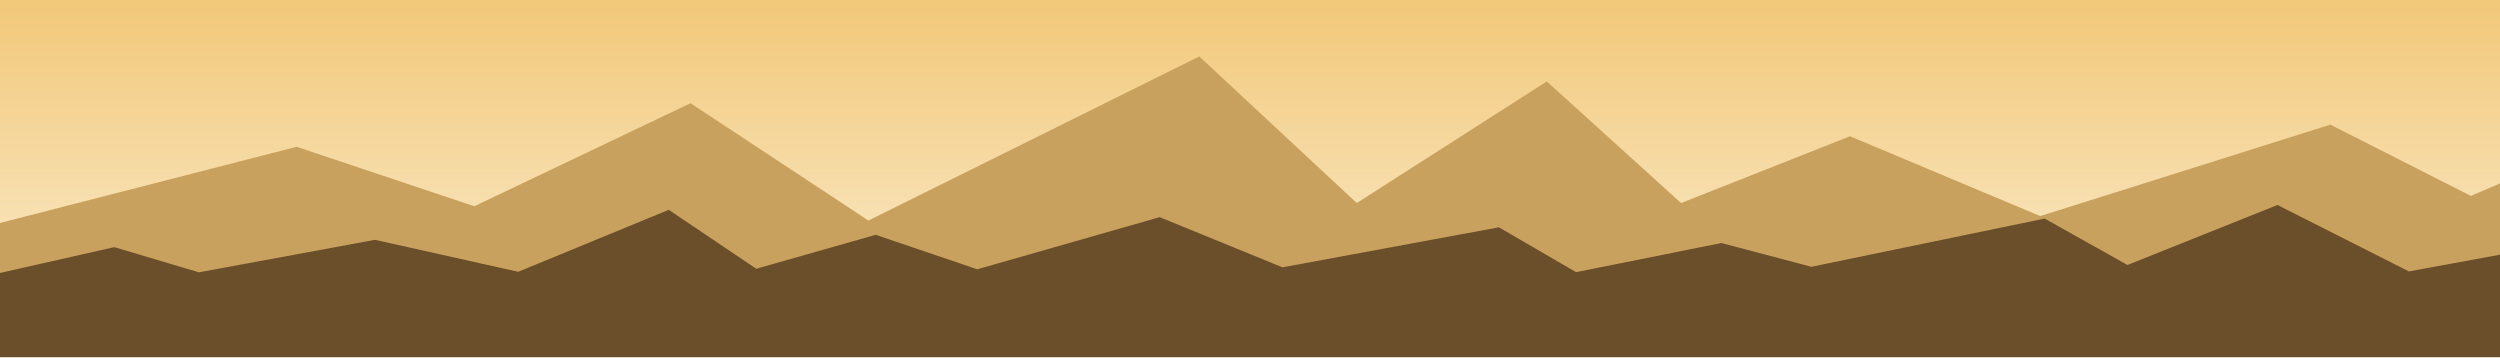
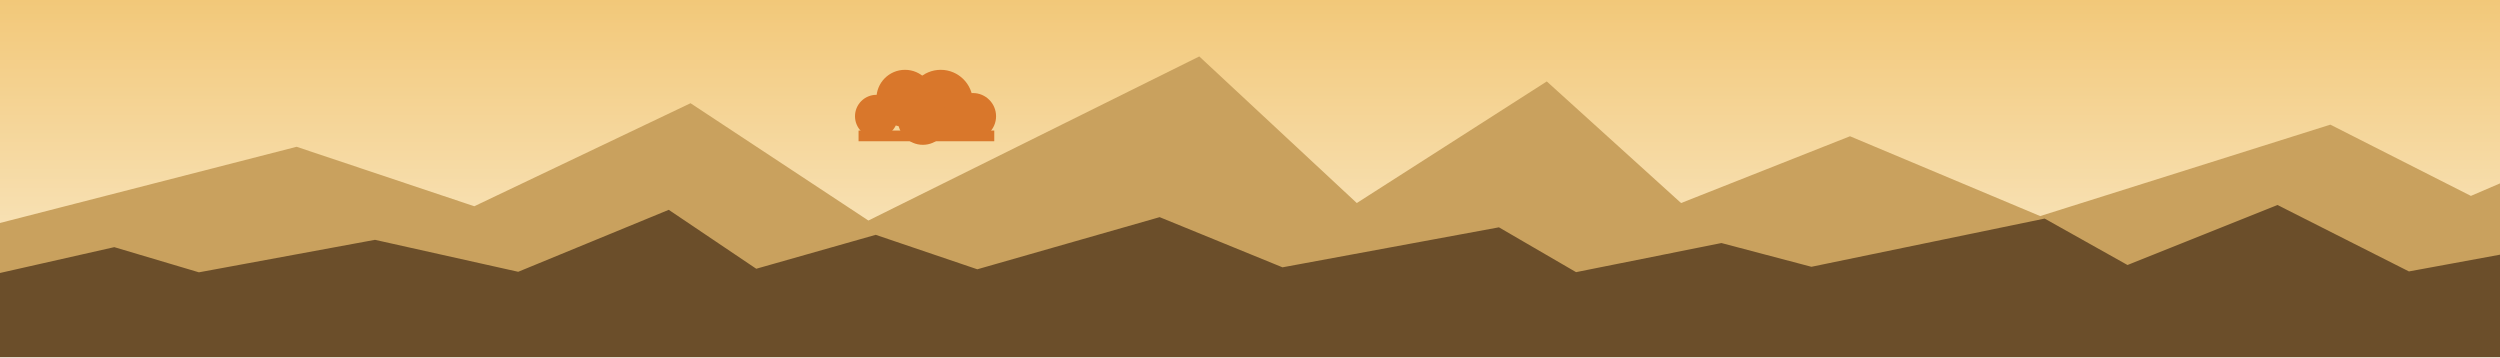
<svg xmlns="http://www.w3.org/2000/svg" viewBox="0 0 1400 200" width="1400" height="200">
  <defs>
    <linearGradient id="cielo" x1="0" y1="0" x2="0" y2="1">
      <stop offset="0" stop-color="#F2C879" />
      <stop offset="1" stop-color="#FBEFD5" />
    </linearGradient>
  </defs>
  <rect width="1400" height="200" fill="url(#cielo)" />
  <circle cx="619.303" cy="76.826" r="14.263" fill="#D9772B" />
  <polygon points="0,124.865 166.1,82.2 265.6,115.5 386.7,57.8 486.3,123.5 671.6,31.6 759.8,113.7 866.2,45.6 941.4,113.7 1036,76.3 1142.5,121 1305,69.8 1383.7,109.7 1520.4,51 1582.6,116.4 1582.6,200 0,200" fill="#C9A15E" />
  <polygon points="0,152.865 64,138.4 111.4,152.5 210,134.3 290.2,152.2 374.5,117.5 423.5,150.5 490.4,131.5 547.3,150.8 649.4,121.6 718.2,149.7 839.4,127.3 882.6,152.4 964,136.1 1014.4,149.4 1145,122.4 1191.4,148.4 1275.4,114.8 1349,152 1439.8,135.3 1516.6,147.7 1516.6,200 0,200" fill="#6B4E2A" />
+   <circle cx="490.8" cy="65.1" r="12" fill="#D9772B" />
+   <circle cx="506.8" cy="55.1" r="16" fill="#D9772B" />
+   <circle cx="526.8" cy="57.1" r="18" fill="#D9772B" />
+   <circle cx="544.8" cy="65.1" r="13" fill="#D9772B" />
+   <circle cx="516.8" cy="67.1" r="14" fill="#D9772B" />
+   <polygon points="480.794,73.101 480.794,79.101 556.794,79.101 556.794,73.101" fill="#D9772B" />
</svg>
